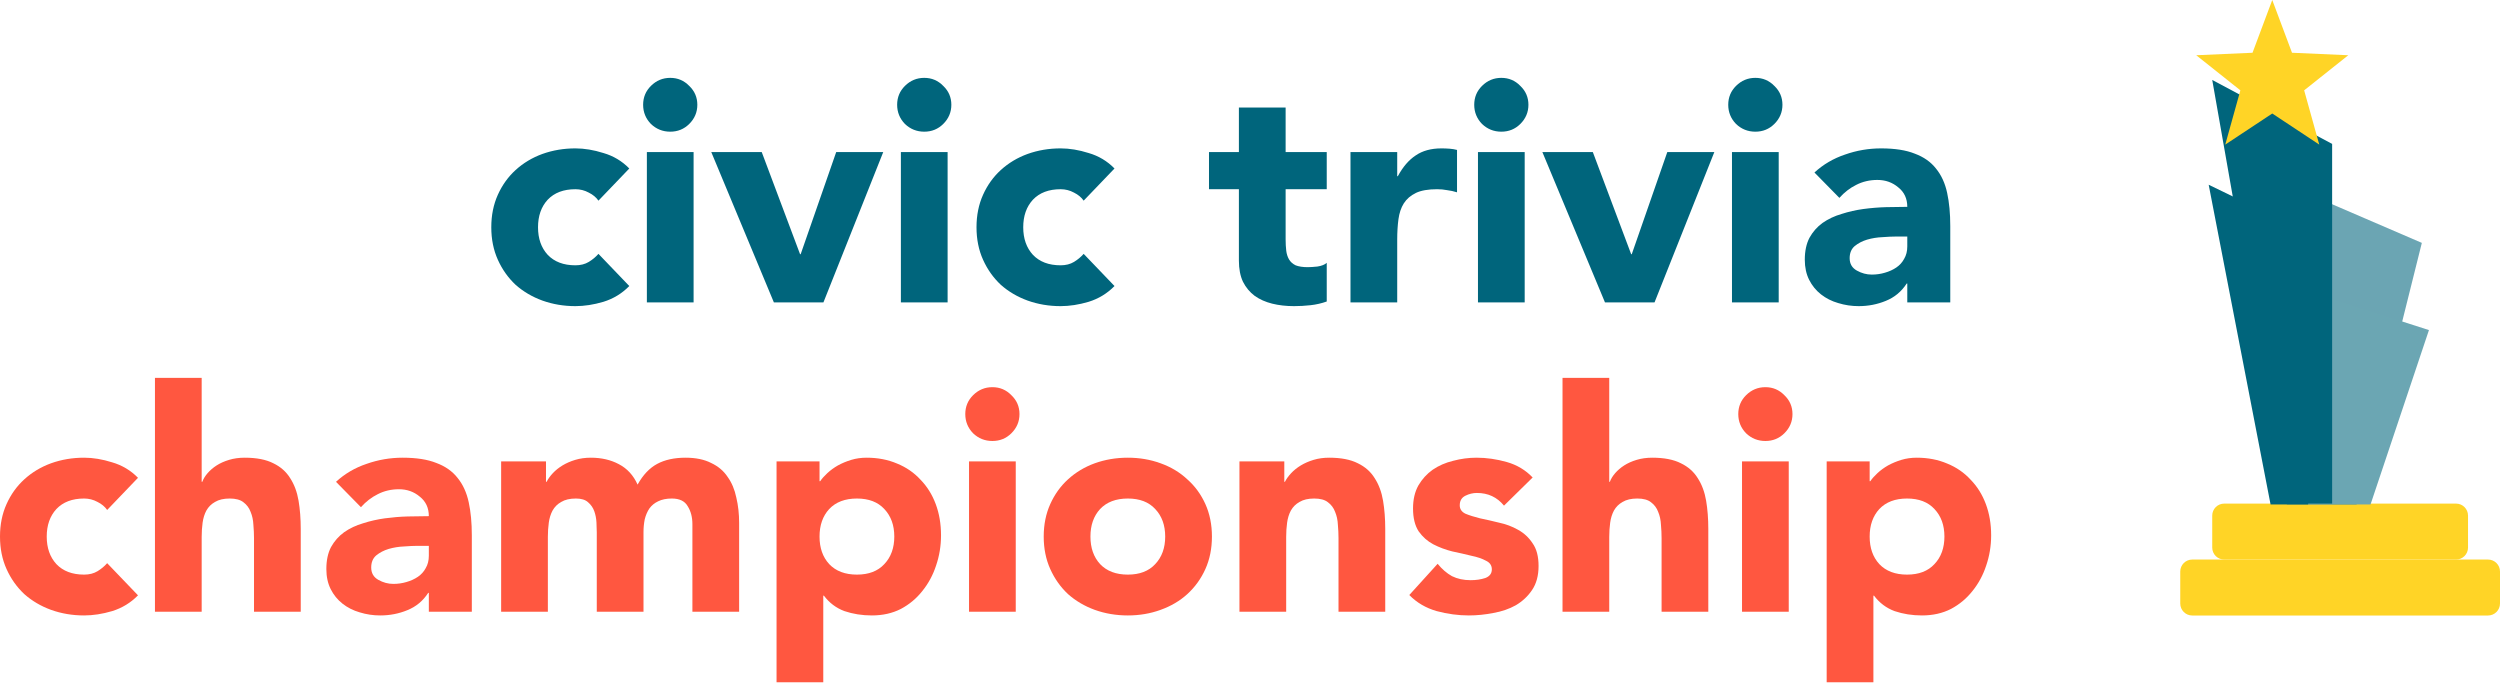
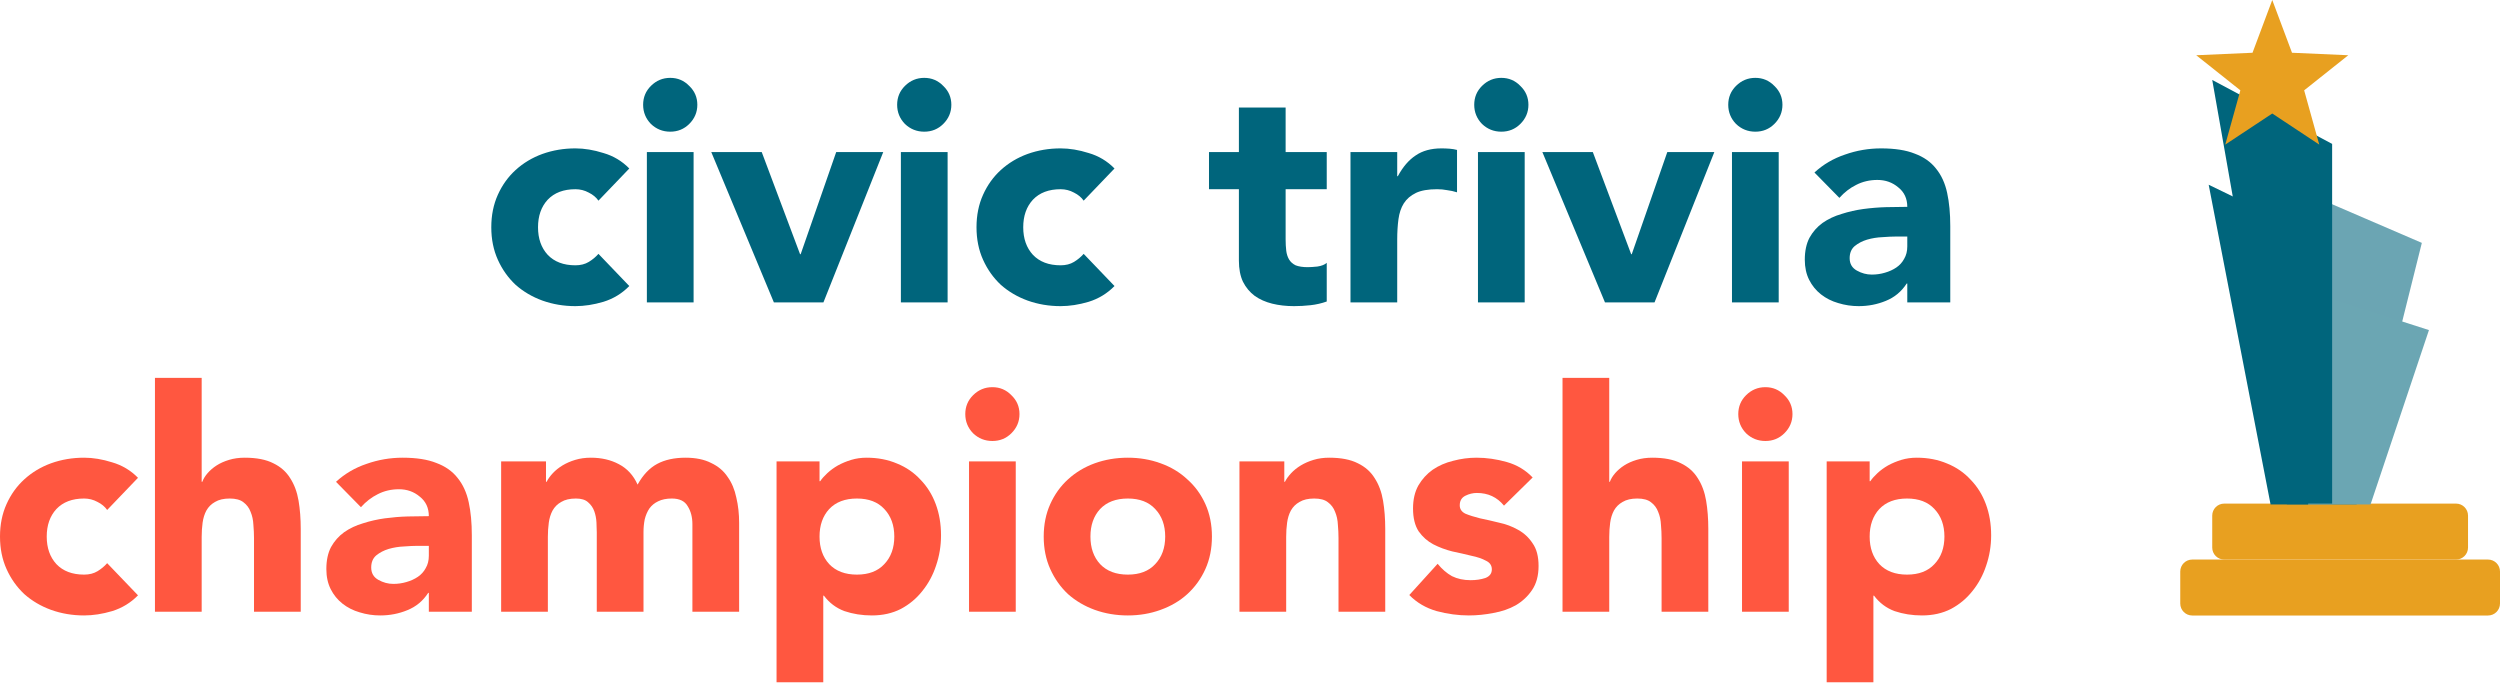
<svg xmlns="http://www.w3.org/2000/svg" width="674" height="184" viewBox="0 0 674 184" fill="none">
  <path d="M28.89 137.488C28.274 136.598 27.406 135.875 26.287 135.319C25.167 134.708 23.963 134.402 22.675 134.402C19.484 134.402 16.992 135.347 15.201 137.237C13.465 139.128 12.597 141.601 12.597 144.659C12.597 147.717 13.465 150.191 15.201 152.081C16.992 153.971 19.484 154.916 22.675 154.916C24.075 154.916 25.279 154.61 26.287 153.999C27.294 153.387 28.162 152.665 28.89 151.831L37.204 160.503C35.245 162.505 32.921 163.922 30.234 164.756C27.602 165.534 25.083 165.923 22.675 165.923C19.54 165.923 16.573 165.423 13.773 164.422C11.03 163.422 8.622 162.004 6.551 160.17C4.535 158.279 2.939 156.028 1.764 153.415C0.588 150.802 0 147.884 0 144.659C0 141.435 0.588 138.516 1.764 135.903C2.939 133.29 4.535 131.067 6.551 129.232C8.622 127.342 11.03 125.896 13.773 124.896C16.573 123.895 19.54 123.395 22.675 123.395C25.083 123.395 27.602 123.812 30.234 124.646C32.921 125.424 35.245 126.814 37.204 128.815L28.89 137.488Z" fill="#FF5740" />
  <path d="M54.372 101.88V129.899H54.54C54.82 129.121 55.296 128.343 55.968 127.564C56.64 126.786 57.452 126.091 58.403 125.479C59.355 124.868 60.475 124.368 61.763 123.978C63.05 123.589 64.45 123.395 65.962 123.395C69.153 123.395 71.729 123.895 73.688 124.896C75.648 125.841 77.159 127.175 78.223 128.898C79.343 130.622 80.099 132.651 80.491 134.986C80.883 137.321 81.079 139.85 81.079 142.574V164.923H68.481V145.076C68.481 143.909 68.425 142.713 68.313 141.49C68.257 140.212 68.005 139.044 67.558 137.988C67.166 136.932 66.522 136.07 65.626 135.403C64.786 134.736 63.554 134.402 61.931 134.402C60.307 134.402 58.991 134.708 57.983 135.319C56.976 135.875 56.192 136.654 55.632 137.654C55.128 138.599 54.792 139.684 54.624 140.907C54.456 142.13 54.372 143.408 54.372 144.743V164.923H41.775V101.88H54.372Z" fill="#FF5740" />
  <path d="M115.614 159.836H115.446C114.046 162.004 112.171 163.561 109.819 164.506C107.524 165.451 105.088 165.923 102.513 165.923C100.609 165.923 98.761 165.646 96.97 165.09C95.234 164.589 93.695 163.811 92.351 162.755C91.007 161.698 89.943 160.392 89.159 158.835C88.376 157.279 87.984 155.472 87.984 153.415C87.984 151.08 88.404 149.107 89.243 147.494C90.139 145.882 91.315 144.548 92.771 143.492C94.282 142.435 95.99 141.629 97.894 141.073C99.797 140.462 101.757 140.017 103.772 139.739C105.844 139.461 107.888 139.294 109.903 139.239C111.975 139.183 113.878 139.155 115.614 139.155C115.614 136.932 114.802 135.18 113.178 133.902C111.611 132.568 109.735 131.9 107.552 131.9C105.48 131.9 103.576 132.345 101.841 133.235C100.161 134.069 98.649 135.236 97.306 136.737L90.587 129.899C92.939 127.731 95.682 126.119 98.817 125.063C101.953 123.951 105.2 123.395 108.559 123.395C112.255 123.395 115.278 123.867 117.63 124.812C120.037 125.702 121.941 127.036 123.34 128.815C124.796 130.594 125.804 132.79 126.364 135.403C126.924 137.96 127.204 140.934 127.204 144.326V164.923H115.614V159.836ZM112.507 147.161C111.555 147.161 110.351 147.216 108.895 147.328C107.496 147.383 106.124 147.606 104.78 147.995C103.492 148.384 102.373 148.968 101.421 149.746C100.525 150.524 100.077 151.608 100.077 152.998C100.077 154.499 100.721 155.611 102.009 156.334C103.296 157.056 104.64 157.418 106.04 157.418C107.272 157.418 108.447 157.251 109.567 156.917C110.743 156.584 111.779 156.111 112.675 155.5C113.57 154.888 114.27 154.11 114.774 153.165C115.334 152.22 115.614 151.108 115.614 149.829V147.161H112.507Z" fill="#FF5740" />
  <path d="M135.107 124.395H147.201V129.899H147.369C147.76 129.121 148.32 128.343 149.048 127.564C149.776 126.786 150.644 126.091 151.652 125.479C152.659 124.868 153.807 124.368 155.095 123.978C156.383 123.589 157.782 123.395 159.294 123.395C162.15 123.395 164.669 123.978 166.853 125.146C169.092 126.313 170.772 128.148 171.892 130.65C173.347 128.037 175.111 126.174 177.182 125.063C179.254 123.951 181.801 123.395 184.825 123.395C187.568 123.395 189.864 123.867 191.711 124.812C193.615 125.702 195.099 126.953 196.162 128.565C197.282 130.122 198.066 131.984 198.514 134.152C199.018 136.265 199.27 138.544 199.27 140.99V164.923H186.672V141.324C186.672 139.433 186.253 137.821 185.413 136.487C184.629 135.097 183.201 134.402 181.13 134.402C179.674 134.402 178.442 134.652 177.434 135.153C176.483 135.597 175.699 136.237 175.083 137.071C174.523 137.905 174.103 138.877 173.823 139.989C173.599 141.101 173.487 142.269 173.487 143.492V164.923H160.89V143.492C160.89 142.769 160.862 141.879 160.806 140.823C160.75 139.767 160.554 138.766 160.218 137.821C159.882 136.876 159.322 136.07 158.538 135.403C157.81 134.736 156.719 134.402 155.263 134.402C153.639 134.402 152.324 134.708 151.316 135.319C150.308 135.875 149.524 136.654 148.964 137.654C148.46 138.599 148.124 139.684 147.956 140.907C147.788 142.13 147.704 143.408 147.704 144.743V164.923H135.107V124.395Z" fill="#FF5740" />
  <path d="M209.358 124.395H220.947V129.732H221.115C221.619 129.01 222.263 128.287 223.047 127.564C223.887 126.786 224.838 126.091 225.902 125.479C227.022 124.868 228.226 124.368 229.513 123.978C230.801 123.589 232.173 123.395 233.629 123.395C236.652 123.395 239.395 123.923 241.859 124.979C244.322 125.98 246.422 127.425 248.158 129.315C249.949 131.15 251.321 133.346 252.273 135.903C253.225 138.46 253.7 141.268 253.7 144.326C253.7 147.161 253.253 149.885 252.357 152.498C251.517 155.055 250.285 157.334 248.661 159.336C247.094 161.337 245.162 162.949 242.867 164.172C240.571 165.34 237.968 165.923 235.056 165.923C232.425 165.923 229.961 165.534 227.666 164.756C225.426 163.922 223.579 162.532 222.123 160.587H221.955V183.936H209.358V124.395ZM220.947 144.659C220.947 147.717 221.815 150.191 223.551 152.081C225.342 153.971 227.834 154.916 231.025 154.916C234.216 154.916 236.68 153.971 238.416 152.081C240.207 150.191 241.103 147.717 241.103 144.659C241.103 141.601 240.207 139.128 238.416 137.237C236.68 135.347 234.216 134.402 231.025 134.402C227.834 134.402 225.342 135.347 223.551 137.237C221.815 139.128 220.947 141.601 220.947 144.659Z" fill="#FF5740" />
  <path d="M261.249 124.395H273.846V164.923H261.249V124.395ZM260.241 111.637C260.241 109.635 260.941 107.94 262.341 106.55C263.797 105.105 265.532 104.382 267.548 104.382C269.563 104.382 271.271 105.105 272.671 106.55C274.126 107.94 274.854 109.635 274.854 111.637C274.854 113.638 274.126 115.362 272.671 116.807C271.271 118.197 269.563 118.892 267.548 118.892C265.532 118.892 263.797 118.197 262.341 116.807C260.941 115.362 260.241 113.638 260.241 111.637Z" fill="#FF5740" />
  <path d="M281.385 144.659C281.385 141.435 281.973 138.516 283.149 135.903C284.325 133.29 285.92 131.067 287.936 129.232C290.007 127.342 292.415 125.896 295.158 124.896C297.958 123.895 300.925 123.395 304.061 123.395C307.196 123.395 310.135 123.895 312.879 124.896C315.678 125.896 318.086 127.342 320.101 129.232C322.173 131.067 323.796 133.29 324.972 135.903C326.148 138.516 326.736 141.435 326.736 144.659C326.736 147.884 326.148 150.802 324.972 153.415C323.796 156.028 322.173 158.279 320.101 160.17C318.086 162.004 315.678 163.422 312.879 164.422C310.135 165.423 307.196 165.923 304.061 165.923C300.925 165.923 297.958 165.423 295.158 164.422C292.415 163.422 290.007 162.004 287.936 160.17C285.92 158.279 284.325 156.028 283.149 153.415C281.973 150.802 281.385 147.884 281.385 144.659ZM293.983 144.659C293.983 147.717 294.85 150.191 296.586 152.081C298.378 153.971 300.869 154.916 304.061 154.916C307.252 154.916 309.715 153.971 311.451 152.081C313.243 150.191 314.138 147.717 314.138 144.659C314.138 141.601 313.243 139.128 311.451 137.237C309.715 135.347 307.252 134.402 304.061 134.402C300.869 134.402 298.378 135.347 296.586 137.237C294.85 139.128 293.983 141.601 293.983 144.659Z" fill="#FF5740" />
  <path d="M334.156 124.395H346.249V129.899H346.417C346.809 129.121 347.369 128.343 348.097 127.564C348.825 126.786 349.693 126.091 350.7 125.479C351.708 124.868 352.856 124.368 354.144 123.978C355.431 123.589 356.831 123.395 358.343 123.395C361.534 123.395 364.11 123.895 366.069 124.896C368.029 125.841 369.541 127.175 370.604 128.898C371.724 130.622 372.48 132.651 372.872 134.986C373.264 137.321 373.46 139.85 373.46 142.574V164.923H360.862V145.076C360.862 143.909 360.806 142.713 360.694 141.49C360.638 140.212 360.386 139.044 359.939 137.988C359.547 136.932 358.903 136.07 358.007 135.403C357.167 134.736 355.935 134.402 354.312 134.402C352.688 134.402 351.372 134.708 350.365 135.319C349.357 135.875 348.573 136.654 348.013 137.654C347.509 138.599 347.173 139.684 347.005 140.907C346.837 142.13 346.753 143.408 346.753 144.743V164.923H334.156V124.395Z" fill="#FF5740" />
  <path d="M405.476 136.32C403.628 134.041 401.192 132.901 398.169 132.901C397.105 132.901 396.069 133.151 395.062 133.652C394.054 134.152 393.55 135.014 393.55 136.237C393.55 137.237 394.054 137.988 395.062 138.488C396.125 138.933 397.441 139.35 399.009 139.739C400.633 140.073 402.34 140.462 404.132 140.907C405.979 141.296 407.687 141.935 409.255 142.825C410.878 143.714 412.194 144.937 413.202 146.494C414.266 147.995 414.798 150.024 414.798 152.581C414.798 155.194 414.21 157.362 413.034 159.086C411.914 160.753 410.458 162.115 408.667 163.172C406.875 164.172 404.86 164.867 402.62 165.256C400.381 165.701 398.169 165.923 395.985 165.923C393.13 165.923 390.247 165.534 387.335 164.756C384.424 163.922 381.96 162.477 379.945 160.42L387.587 151.997C388.763 153.443 390.051 154.555 391.45 155.333C392.906 156.056 394.586 156.417 396.489 156.417C397.945 156.417 399.261 156.222 400.437 155.833C401.612 155.389 402.2 154.61 402.2 153.498C402.2 152.442 401.668 151.664 400.604 151.164C399.597 150.608 398.281 150.163 396.657 149.829C395.09 149.44 393.382 149.051 391.534 148.662C389.743 148.217 388.035 147.578 386.411 146.744C384.844 145.91 383.528 144.743 382.464 143.241C381.456 141.685 380.953 139.628 380.953 137.071C380.953 134.68 381.428 132.623 382.38 130.9C383.388 129.176 384.676 127.759 386.243 126.647C387.867 125.535 389.715 124.729 391.786 124.229C393.858 123.673 395.957 123.395 398.085 123.395C400.772 123.395 403.488 123.784 406.231 124.562C408.975 125.341 411.298 126.73 413.202 128.732L405.476 136.32Z" fill="#FF5740" />
  <path d="M433.852 101.88V129.899H434.02C434.3 129.121 434.776 128.343 435.448 127.564C436.12 126.786 436.932 126.091 437.884 125.479C438.835 124.868 439.955 124.368 441.243 123.978C442.531 123.589 443.93 123.395 445.442 123.395C448.633 123.395 451.209 123.895 453.168 124.896C455.128 125.841 456.64 127.175 457.704 128.898C458.823 130.622 459.579 132.651 459.971 134.986C460.363 137.321 460.559 139.85 460.559 142.574V164.923H447.962V145.076C447.962 143.909 447.906 142.713 447.794 141.49C447.738 140.212 447.486 139.044 447.038 137.988C446.646 136.932 446.002 136.07 445.106 135.403C444.266 134.736 443.035 134.402 441.411 134.402C439.787 134.402 438.472 134.708 437.464 135.319C436.456 135.875 435.672 136.654 435.112 137.654C434.608 138.599 434.272 139.684 434.104 140.907C433.936 142.13 433.852 143.408 433.852 144.743V164.923H421.255V101.88H433.852Z" fill="#FF5740" />
  <path d="M469.647 124.395H482.245V164.923H469.647V124.395ZM468.64 111.637C468.64 109.635 469.339 107.94 470.739 106.55C472.195 105.105 473.931 104.382 475.946 104.382C477.962 104.382 479.669 105.105 481.069 106.55C482.525 107.94 483.253 109.635 483.253 111.637C483.253 113.638 482.525 115.362 481.069 116.807C479.669 118.197 477.962 118.892 475.946 118.892C473.931 118.892 472.195 118.197 470.739 116.807C469.339 115.362 468.64 113.638 468.64 111.637Z" fill="#FF5740" />
  <path d="M492.471 124.395H504.061V129.732H504.229C504.732 129.01 505.376 128.287 506.16 127.564C507 126.786 507.952 126.091 509.016 125.479C510.135 124.868 511.339 124.368 512.627 123.978C513.915 123.589 515.286 123.395 516.742 123.395C519.765 123.395 522.509 123.923 524.972 124.979C527.436 125.98 529.535 127.425 531.271 129.315C533.063 131.15 534.434 133.346 535.386 135.903C536.338 138.46 536.814 141.268 536.814 144.326C536.814 147.161 536.366 149.885 535.47 152.498C534.63 155.055 533.399 157.334 531.775 159.336C530.207 161.337 528.276 162.949 525.98 164.172C523.685 165.34 521.081 165.923 518.17 165.923C515.538 165.923 513.075 165.534 510.779 164.756C508.54 163.922 506.692 162.532 505.236 160.587H505.068V183.936H492.471V124.395ZM504.061 144.659C504.061 147.717 504.928 150.191 506.664 152.081C508.456 153.971 510.947 154.916 514.139 154.916C517.33 154.916 519.793 153.971 521.529 152.081C523.321 150.191 524.216 147.717 524.216 144.659C524.216 141.601 523.321 139.128 521.529 137.237C519.793 135.347 517.33 134.402 514.139 134.402C510.947 134.402 508.456 135.347 506.664 137.237C504.928 139.128 504.061 141.601 504.061 144.659Z" fill="#FF5740" />
  <path d="M161.343 54.098C160.727 53.208 159.859 52.486 158.74 51.93C157.62 51.318 156.416 51.013 155.128 51.013C151.937 51.013 149.446 51.958 147.654 53.848C145.918 55.738 145.051 58.212 145.051 61.269C145.051 64.327 145.918 66.801 147.654 68.691C149.446 70.581 151.937 71.526 155.128 71.526C156.528 71.526 157.732 71.221 158.74 70.609C159.747 69.998 160.615 69.275 161.343 68.441L169.657 77.114C167.698 79.115 165.374 80.532 162.687 81.366C160.055 82.145 157.536 82.534 155.128 82.534C151.993 82.534 149.026 82.034 146.226 81.033C143.483 80.032 141.075 78.615 139.004 76.78C136.988 74.89 135.393 72.638 134.217 70.025C133.041 67.412 132.453 64.494 132.453 61.269C132.453 58.045 133.041 55.126 134.217 52.514C135.393 49.901 136.988 47.677 139.004 45.842C141.075 43.952 143.483 42.507 146.226 41.506C149.026 40.505 151.993 40.005 155.128 40.005C157.536 40.005 160.055 40.422 162.687 41.256C165.374 42.034 167.698 43.424 169.657 45.425L161.343 54.098Z" fill="#00657C" />
  <path d="M174.396 41.006H186.993V81.533H174.396V41.006ZM173.388 28.247C173.388 26.246 174.088 24.55 175.488 23.16C176.943 21.715 178.679 20.992 180.695 20.992C182.71 20.992 184.418 21.715 185.818 23.16C187.273 24.55 188.001 26.246 188.001 28.247C188.001 30.248 187.273 31.972 185.818 33.417C184.418 34.807 182.71 35.502 180.695 35.502C178.679 35.502 176.943 34.807 175.488 33.417C174.088 31.972 173.388 30.248 173.388 28.247Z" fill="#00657C" />
  <path d="M191.761 41.006H205.366L215.696 68.524H215.864L225.438 41.006H238.119L221.994 81.533H208.641L191.761 41.006Z" fill="#00657C" />
  <path d="M242.878 41.006H255.475V81.533H242.878V41.006ZM241.87 28.247C241.87 26.246 242.57 24.55 243.97 23.16C245.425 21.715 247.161 20.992 249.177 20.992C251.192 20.992 252.9 21.715 254.299 23.16C255.755 24.55 256.483 26.246 256.483 28.247C256.483 30.248 255.755 31.972 254.299 33.417C252.9 34.807 251.192 35.502 249.177 35.502C247.161 35.502 245.425 34.807 243.97 33.417C242.57 31.972 241.87 30.248 241.87 28.247Z" fill="#00657C" />
  <path d="M292.156 54.098C291.54 53.208 290.672 52.486 289.553 51.93C288.433 51.318 287.229 51.013 285.941 51.013C282.75 51.013 280.258 51.958 278.467 53.848C276.731 55.738 275.863 58.212 275.863 61.269C275.863 64.327 276.731 66.801 278.467 68.691C280.258 70.581 282.75 71.526 285.941 71.526C287.341 71.526 288.545 71.221 289.553 70.609C290.56 69.998 291.428 69.275 292.156 68.441L300.47 77.114C298.511 79.115 296.187 80.532 293.5 81.366C290.868 82.145 288.349 82.534 285.941 82.534C282.806 82.534 279.839 82.034 277.039 81.033C274.296 80.032 271.888 78.615 269.817 76.78C267.801 74.89 266.205 72.638 265.03 70.025C263.854 67.412 263.266 64.494 263.266 61.269C263.266 58.045 263.854 55.126 265.03 52.514C266.205 49.901 267.801 47.677 269.817 45.842C271.888 43.952 274.296 42.507 277.039 41.506C279.839 40.505 282.806 40.005 285.941 40.005C288.349 40.005 290.868 40.422 293.5 41.256C296.187 42.034 298.511 43.424 300.47 45.425L292.156 54.098Z" fill="#00657C" />
  <path d="M357.689 51.013H346.604V64.522C346.604 65.633 346.66 66.662 346.772 67.607C346.884 68.496 347.136 69.275 347.527 69.942C347.919 70.609 348.507 71.137 349.291 71.526C350.131 71.86 351.223 72.027 352.566 72.027C353.238 72.027 354.106 71.971 355.17 71.86C356.29 71.693 357.129 71.36 357.689 70.859V81.283C356.29 81.783 354.834 82.117 353.322 82.284C351.811 82.45 350.327 82.534 348.871 82.534C346.744 82.534 344.784 82.311 342.992 81.867C341.201 81.422 339.633 80.727 338.289 79.782C336.946 78.781 335.882 77.503 335.098 75.946C334.37 74.389 334.006 72.499 334.006 70.275V51.013H325.944V41.006H334.006V28.998H346.604V41.006H357.689V51.013Z" fill="#00657C" />
  <path d="M364.091 41.006H376.688V47.51H376.856C378.2 45.008 379.796 43.146 381.643 41.923C383.491 40.644 385.815 40.005 388.614 40.005C389.342 40.005 390.07 40.033 390.798 40.088C391.525 40.144 392.197 40.255 392.813 40.422V51.846C391.917 51.568 391.022 51.374 390.126 51.263C389.286 51.096 388.39 51.013 387.438 51.013C385.031 51.013 383.127 51.346 381.727 52.013C380.328 52.68 379.236 53.625 378.452 54.848C377.724 56.016 377.248 57.434 377.024 59.101C376.8 60.769 376.688 62.604 376.688 64.605V81.533H364.091V41.006Z" fill="#00657C" />
  <path d="M398.459 41.006H411.056V81.533H398.459V41.006ZM397.451 28.247C397.451 26.246 398.151 24.55 399.551 23.16C401.006 21.715 402.742 20.992 404.758 20.992C406.773 20.992 408.481 21.715 409.881 23.16C411.336 24.55 412.064 26.246 412.064 28.247C412.064 30.248 411.336 31.972 409.881 33.417C408.481 34.807 406.773 35.502 404.758 35.502C402.742 35.502 401.006 34.807 399.551 33.417C398.151 31.972 397.451 30.248 397.451 28.247Z" fill="#00657C" />
  <path d="M415.824 41.006H429.429L439.759 68.524H439.927L449.501 41.006H462.182L446.058 81.533H432.704L415.824 41.006Z" fill="#00657C" />
  <path d="M466.941 41.006H479.538V81.533H466.941V41.006ZM465.933 28.247C465.933 26.246 466.633 24.55 468.033 23.16C469.488 21.715 471.224 20.992 473.24 20.992C475.255 20.992 476.963 21.715 478.363 23.16C479.818 24.55 480.546 26.246 480.546 28.247C480.546 30.248 479.818 31.972 478.363 33.417C476.963 34.807 475.255 35.502 473.24 35.502C471.224 35.502 469.488 34.807 468.033 33.417C466.633 31.972 465.933 30.248 465.933 28.247Z" fill="#00657C" />
  <path d="M514.204 76.446H514.036C512.636 78.615 510.76 80.171 508.409 81.116C506.113 82.061 503.678 82.534 501.102 82.534C499.199 82.534 497.351 82.256 495.559 81.7C493.824 81.2 492.284 80.421 490.94 79.365C489.597 78.309 488.533 77.002 487.749 75.446C486.965 73.889 486.573 72.082 486.573 70.025C486.573 67.69 486.993 65.717 487.833 64.105C488.729 62.492 489.905 61.158 491.36 60.102C492.872 59.046 494.58 58.24 496.483 57.684C498.387 57.072 500.346 56.627 502.362 56.349C504.434 56.072 506.477 55.905 508.493 55.849C510.564 55.794 512.468 55.766 514.204 55.766C514.204 53.542 513.392 51.791 511.768 50.512C510.2 49.178 508.325 48.511 506.141 48.511C504.07 48.511 502.166 48.956 500.43 49.845C498.751 50.679 497.239 51.846 495.895 53.347L489.177 46.509C491.528 44.341 494.272 42.729 497.407 41.673C500.542 40.561 503.79 40.005 507.149 40.005C510.844 40.005 513.868 40.478 516.219 41.423C518.627 42.312 520.53 43.646 521.93 45.425C523.386 47.204 524.393 49.4 524.953 52.013C525.513 54.57 525.793 57.545 525.793 60.936V81.533H514.204V76.446ZM511.096 63.771C510.144 63.771 508.941 63.827 507.485 63.938C506.085 63.993 504.713 64.216 503.37 64.605C502.082 64.994 500.962 65.578 500.01 66.356C499.115 67.135 498.667 68.219 498.667 69.608C498.667 71.109 499.311 72.221 500.598 72.944C501.886 73.667 503.23 74.028 504.629 74.028C505.861 74.028 507.037 73.861 508.157 73.528C509.333 73.194 510.368 72.722 511.264 72.11C512.16 71.499 512.86 70.72 513.364 69.775C513.924 68.83 514.204 67.718 514.204 66.44V63.771H511.096Z" fill="#00657C" />
-   <path d="M670.767 150.855H591.029C589.243 150.855 587.796 152.303 587.796 154.088V162.709C587.796 164.494 589.243 165.941 591.029 165.941H670.767C672.553 165.941 674 164.494 674 162.709V154.088C674 152.303 672.553 150.855 670.767 150.855Z" fill="#FFD426" />
-   <path d="M662.147 135.771H599.649C597.864 135.771 596.417 137.219 596.417 139.004V147.625C596.417 149.41 597.864 150.857 599.649 150.857H662.147C663.933 150.857 665.38 149.41 665.38 147.625V139.004C665.38 137.219 663.933 135.771 662.147 135.771Z" fill="#FFD426" />
+   <path d="M670.767 150.855H591.029C589.243 150.855 587.796 152.303 587.796 154.088V162.709C587.796 164.494 589.243 165.941 591.029 165.941H670.767C672.553 165.941 674 164.494 674 162.709V154.088C674 152.303 672.553 150.855 670.767 150.855Z" fill="#E8A020" />
+   <path d="M662.147 135.771H599.649C597.864 135.771 596.417 137.219 596.417 139.004V147.625C596.417 149.41 597.864 150.857 599.649 150.857H662.147C663.933 150.857 665.38 149.41 665.38 147.625V139.004C665.38 137.219 663.933 135.771 662.147 135.771Z" fill="#E8A020" />
  <path d="M616.531 136.011V49.807L652.928 65.48L635.324 136.011H616.531Z" fill="#00657C" fill-opacity="0.58" />
  <path d="M622.278 136.01V78.541L654.844 88.99L639.093 136.01H622.278Z" fill="#6BA6B3" />
  <path d="M628.743 135.771V38.792L596.417 21.551L616.531 135.771H628.743Z" fill="#00657C" />
  <path d="M622.278 136.011V62.819L595.459 49.807L612.146 136.011H622.278Z" fill="#00657C" />
-   <path d="M612.601 0L617.925 14.224L633.096 14.892L621.2 24.353L625.273 38.986L612.601 30.602L599.929 38.986L604.003 24.353L592.106 14.892L607.278 14.224L612.601 0Z" fill="#FFD426" />
+   <path d="M612.601 0L617.925 14.224L633.096 14.892L621.2 24.353L625.273 38.986L612.601 30.602L599.929 38.986L604.003 24.353L592.106 14.892L607.278 14.224L612.601 0Z" fill="#E8A020" />
</svg>
